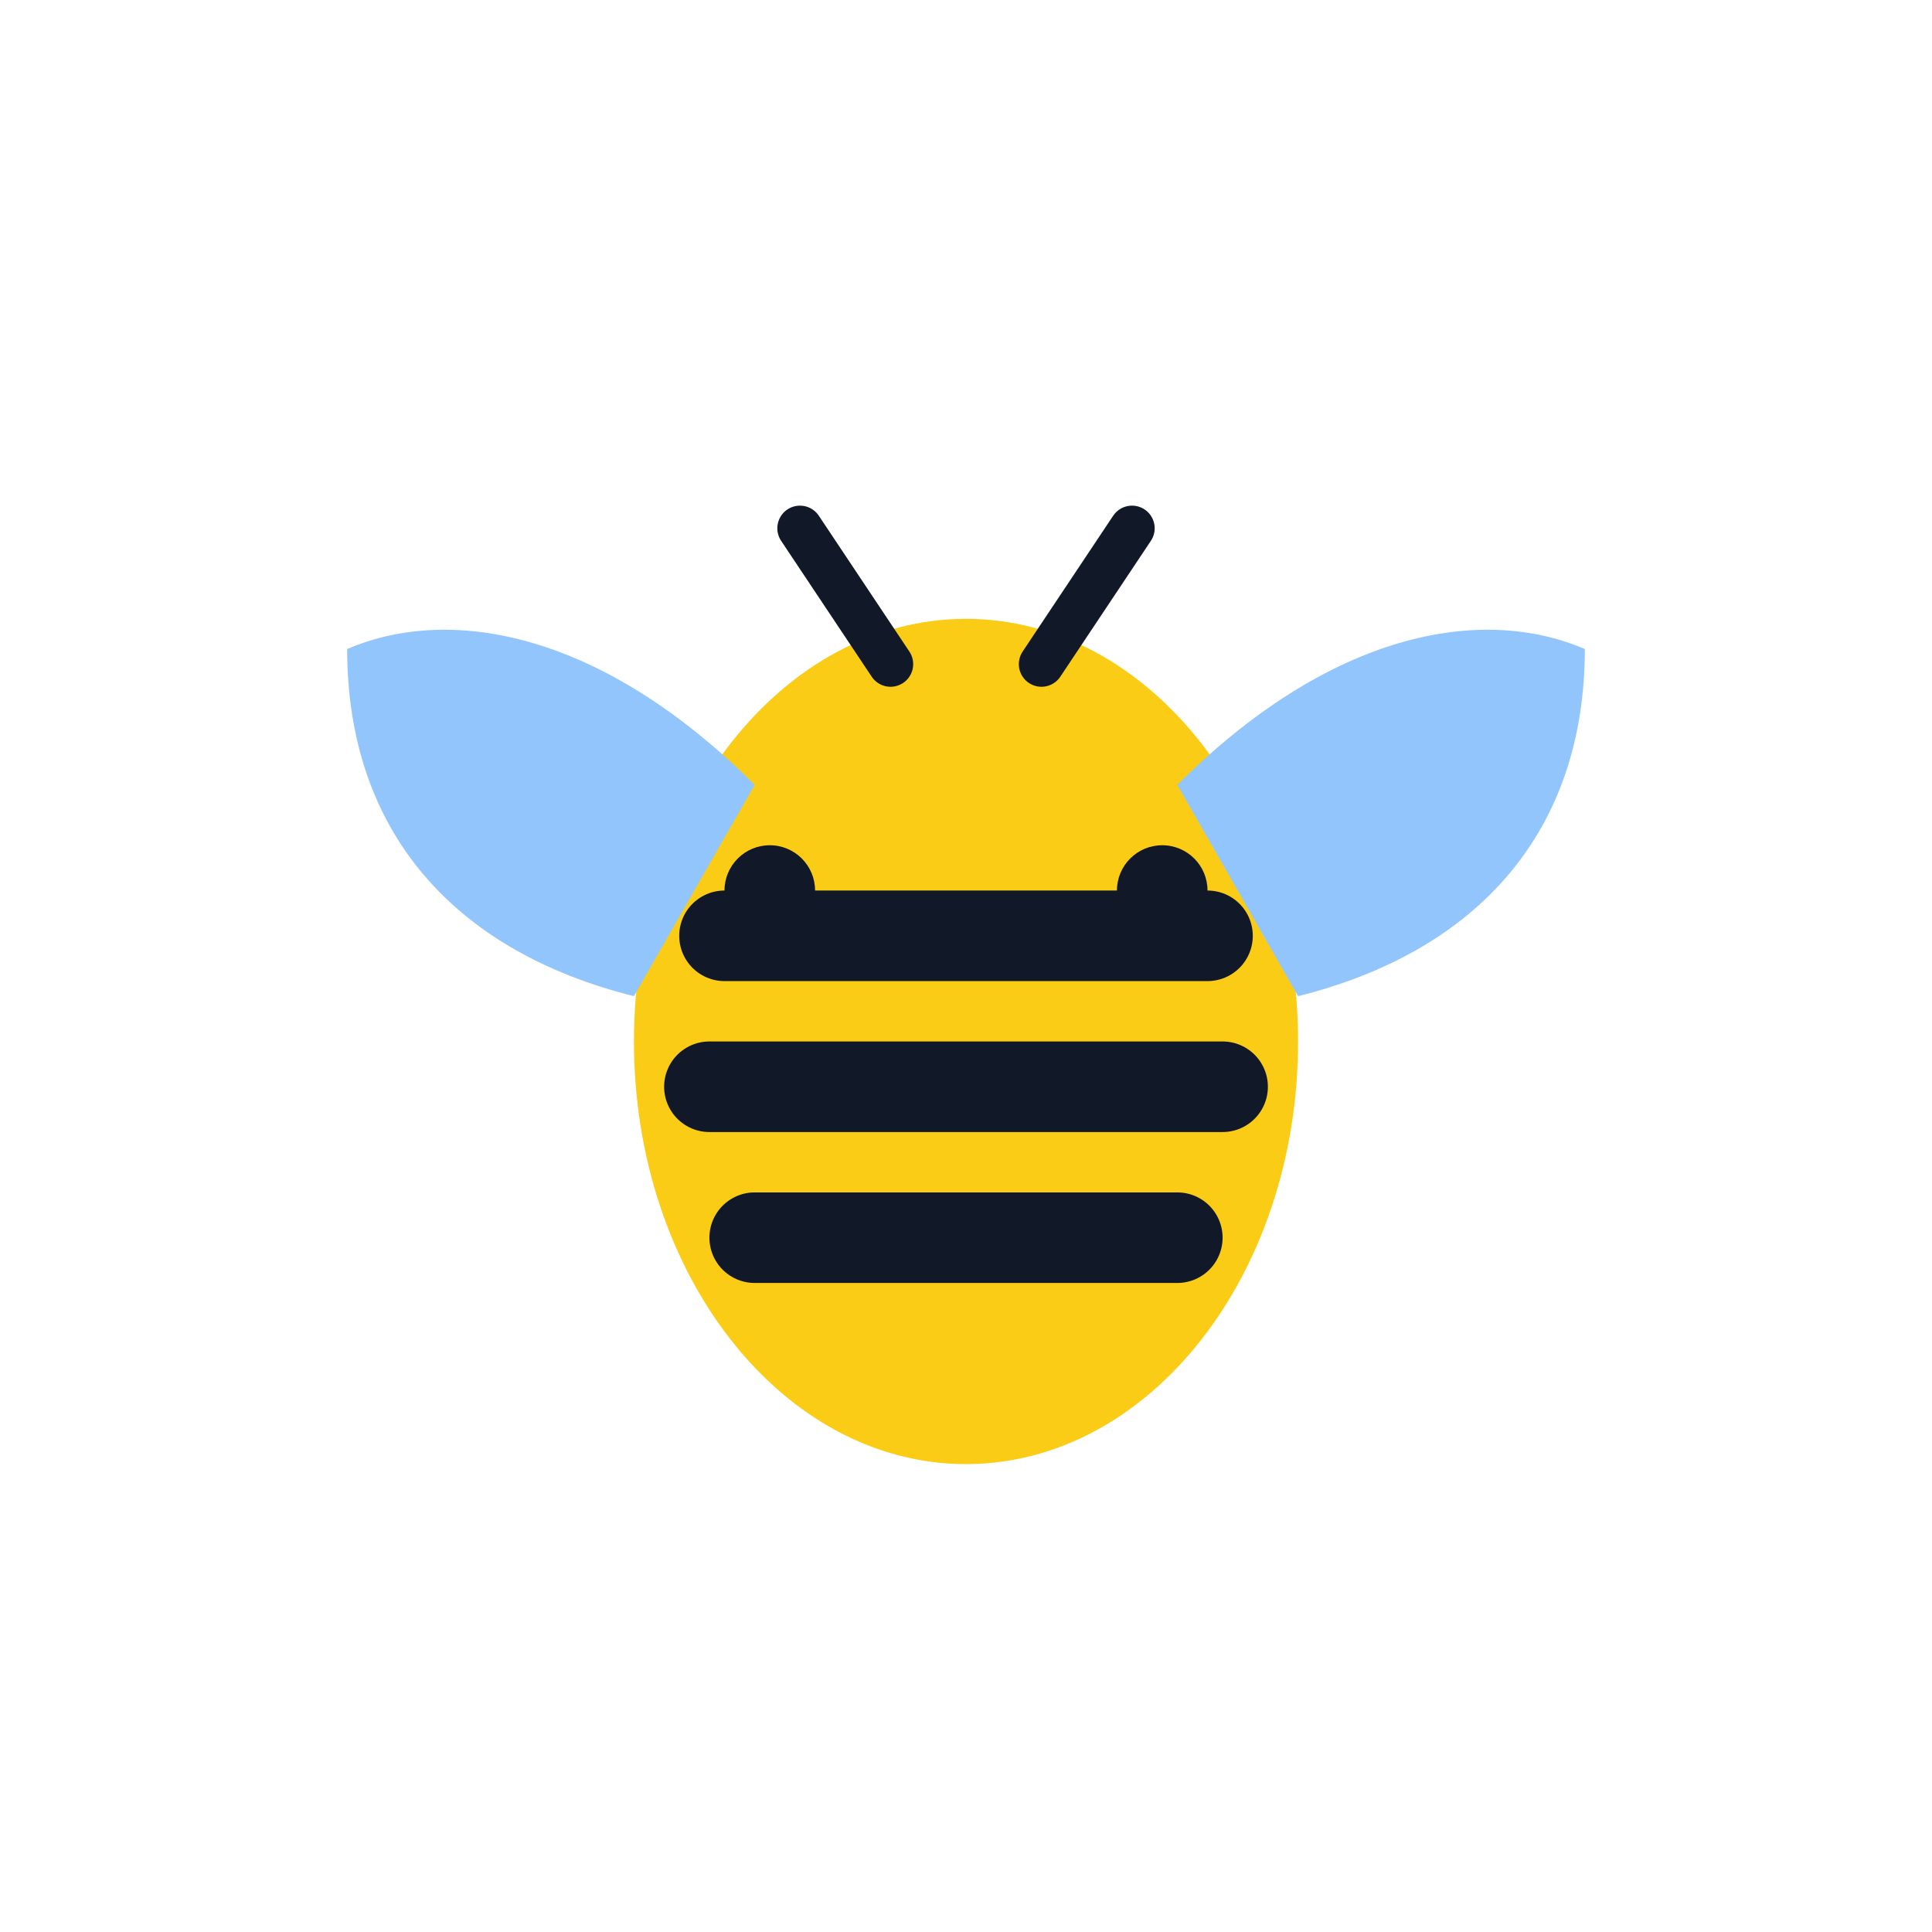
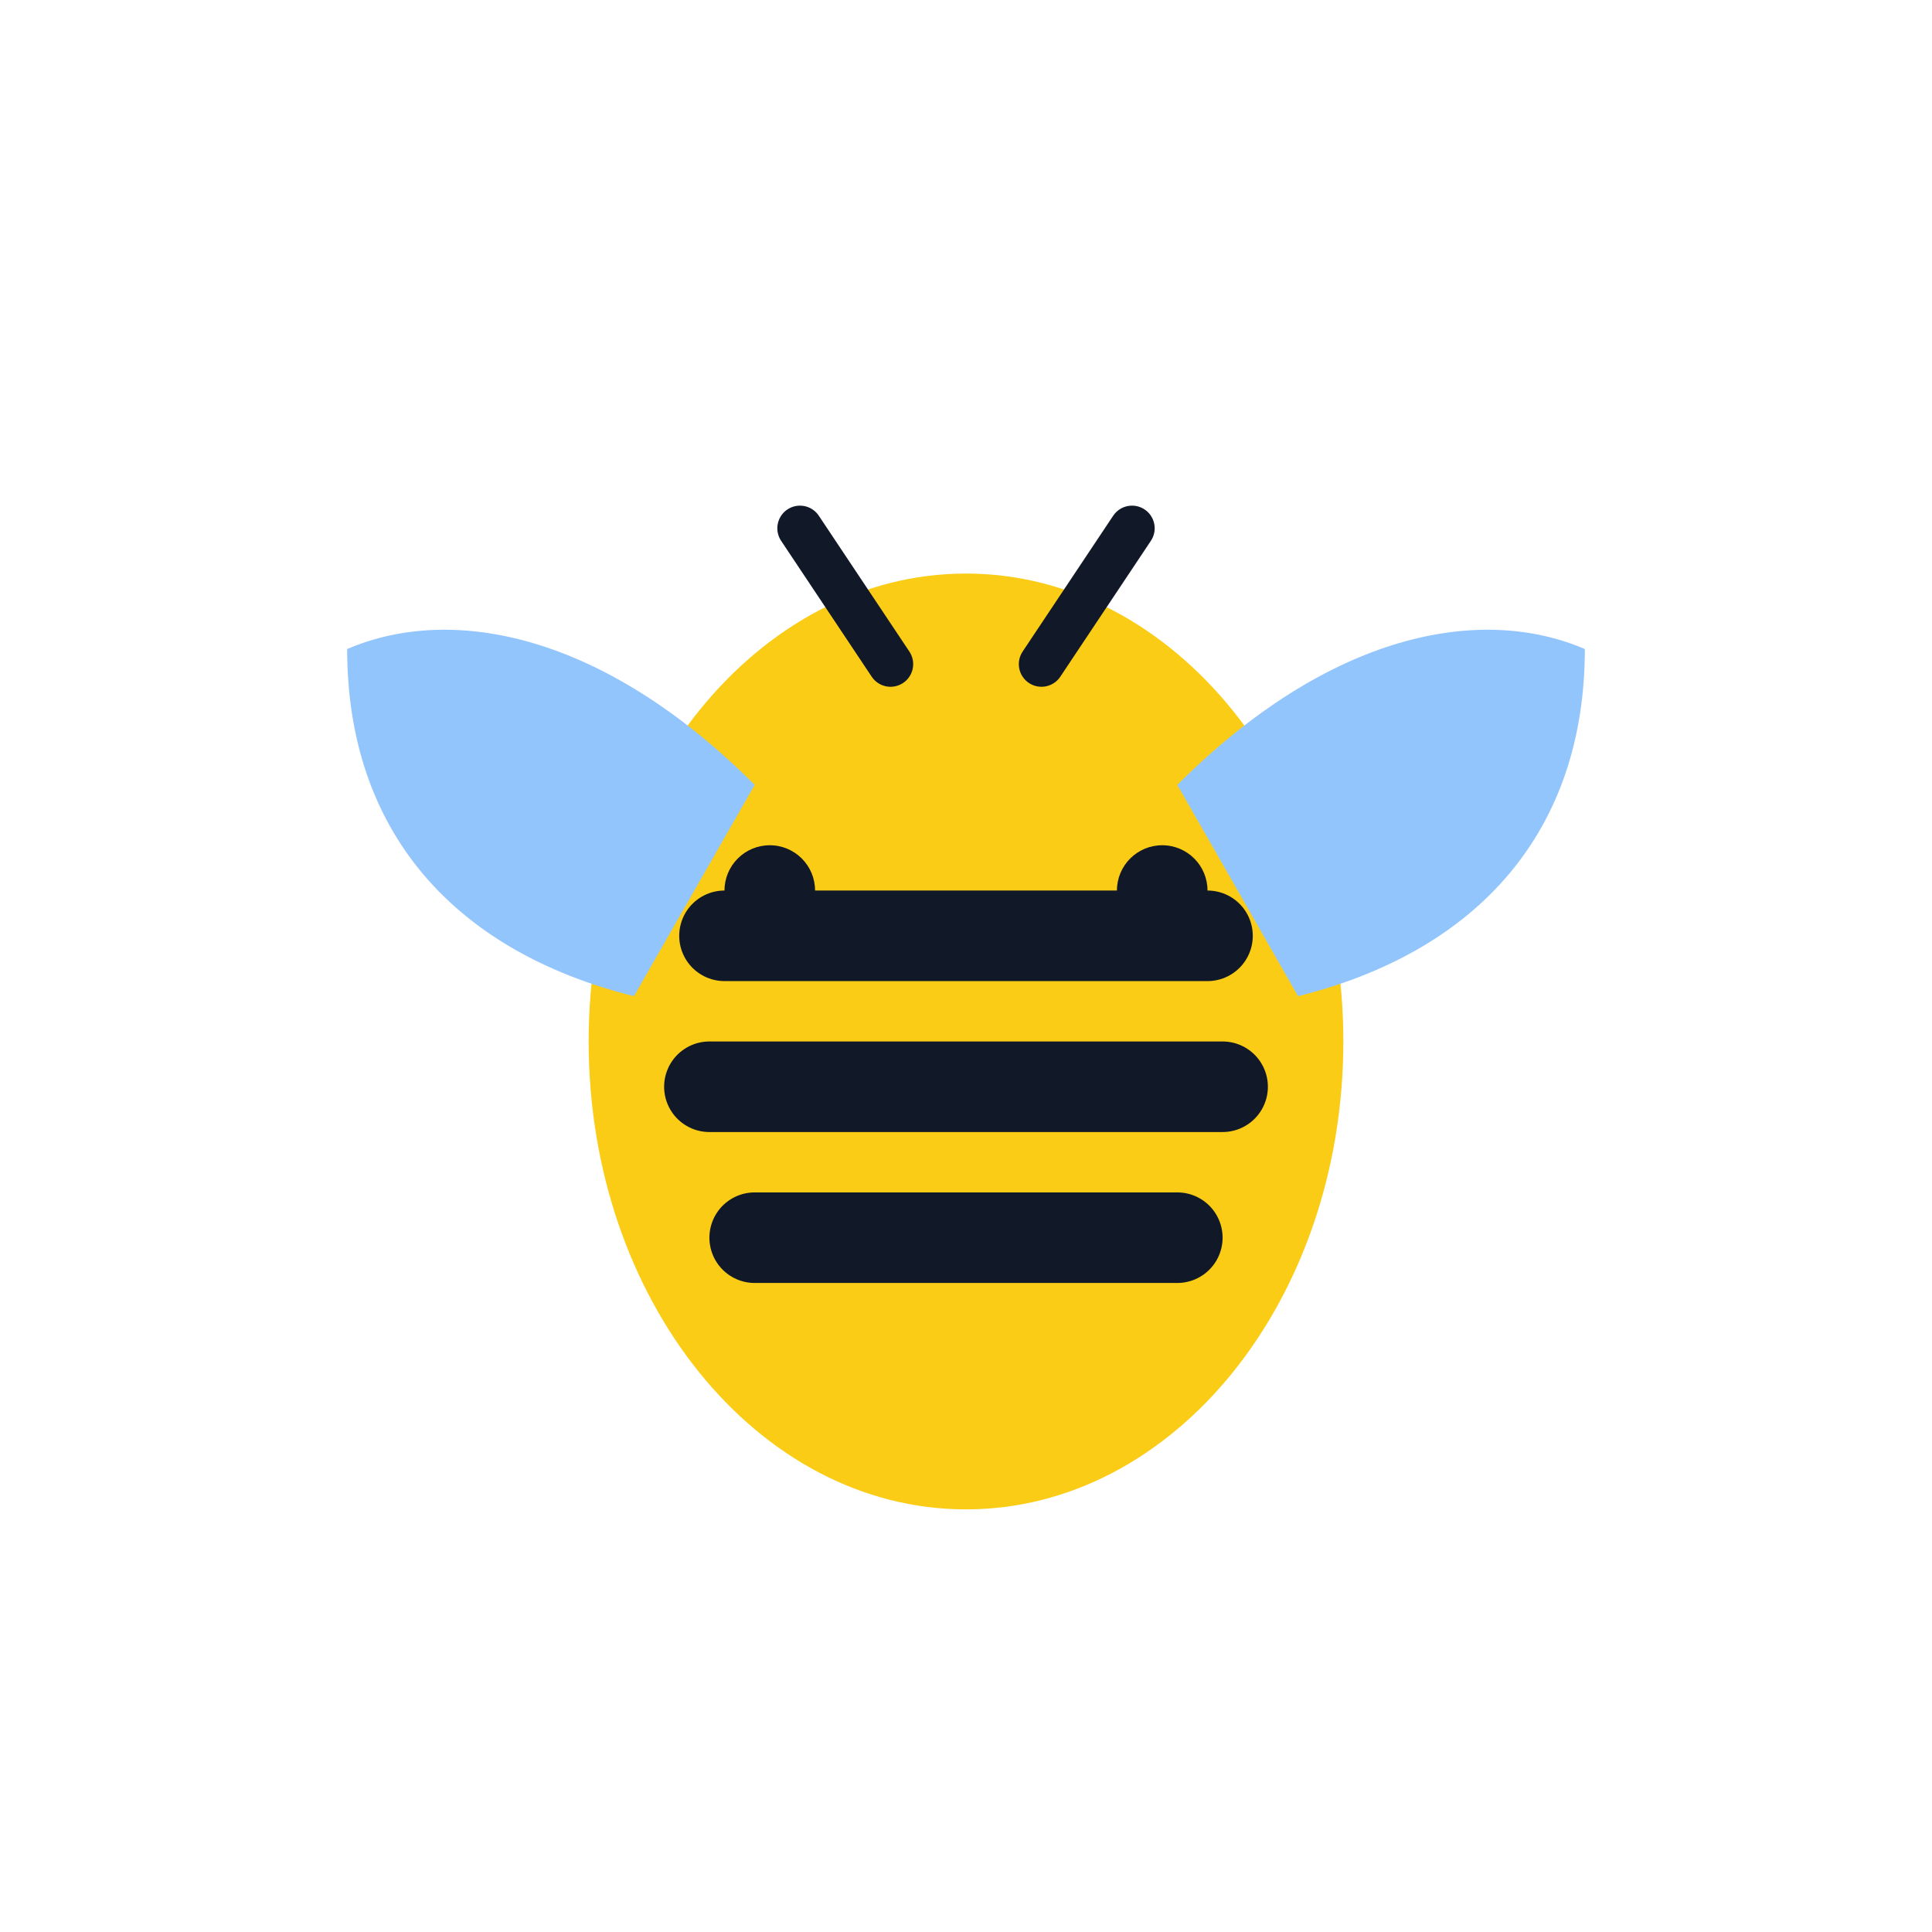
<svg xmlns="http://www.w3.org/2000/svg" viewBox="0 0 256 256" fill="none">
-   <ellipse cx="128" cy="138" rx="44" ry="56" fill="#facc15" />
+   <ellipse cx="128" cy="138" rx="50" ry="62" fill="#facc15" />
  <path d="M100 104c-20-20-40-24-54-18 0 24 14 40 38 46ZM156 104c20-20 40-24 54-18 0 24-14 40-38 46Z" fill="#93c5fd" />
  <path d="M96 124h64M94 144h68M100 164h56" stroke="#111827" stroke-width="12" stroke-linecap="round" />
  <circle cx="102" cy="118" r="6" fill="#111827" />
  <circle cx="154" cy="118" r="6" fill="#111827" />
  <path d="M118 88 106 70M138 88l12-18" stroke="#111827" stroke-width="6" stroke-linecap="round" />
</svg>
